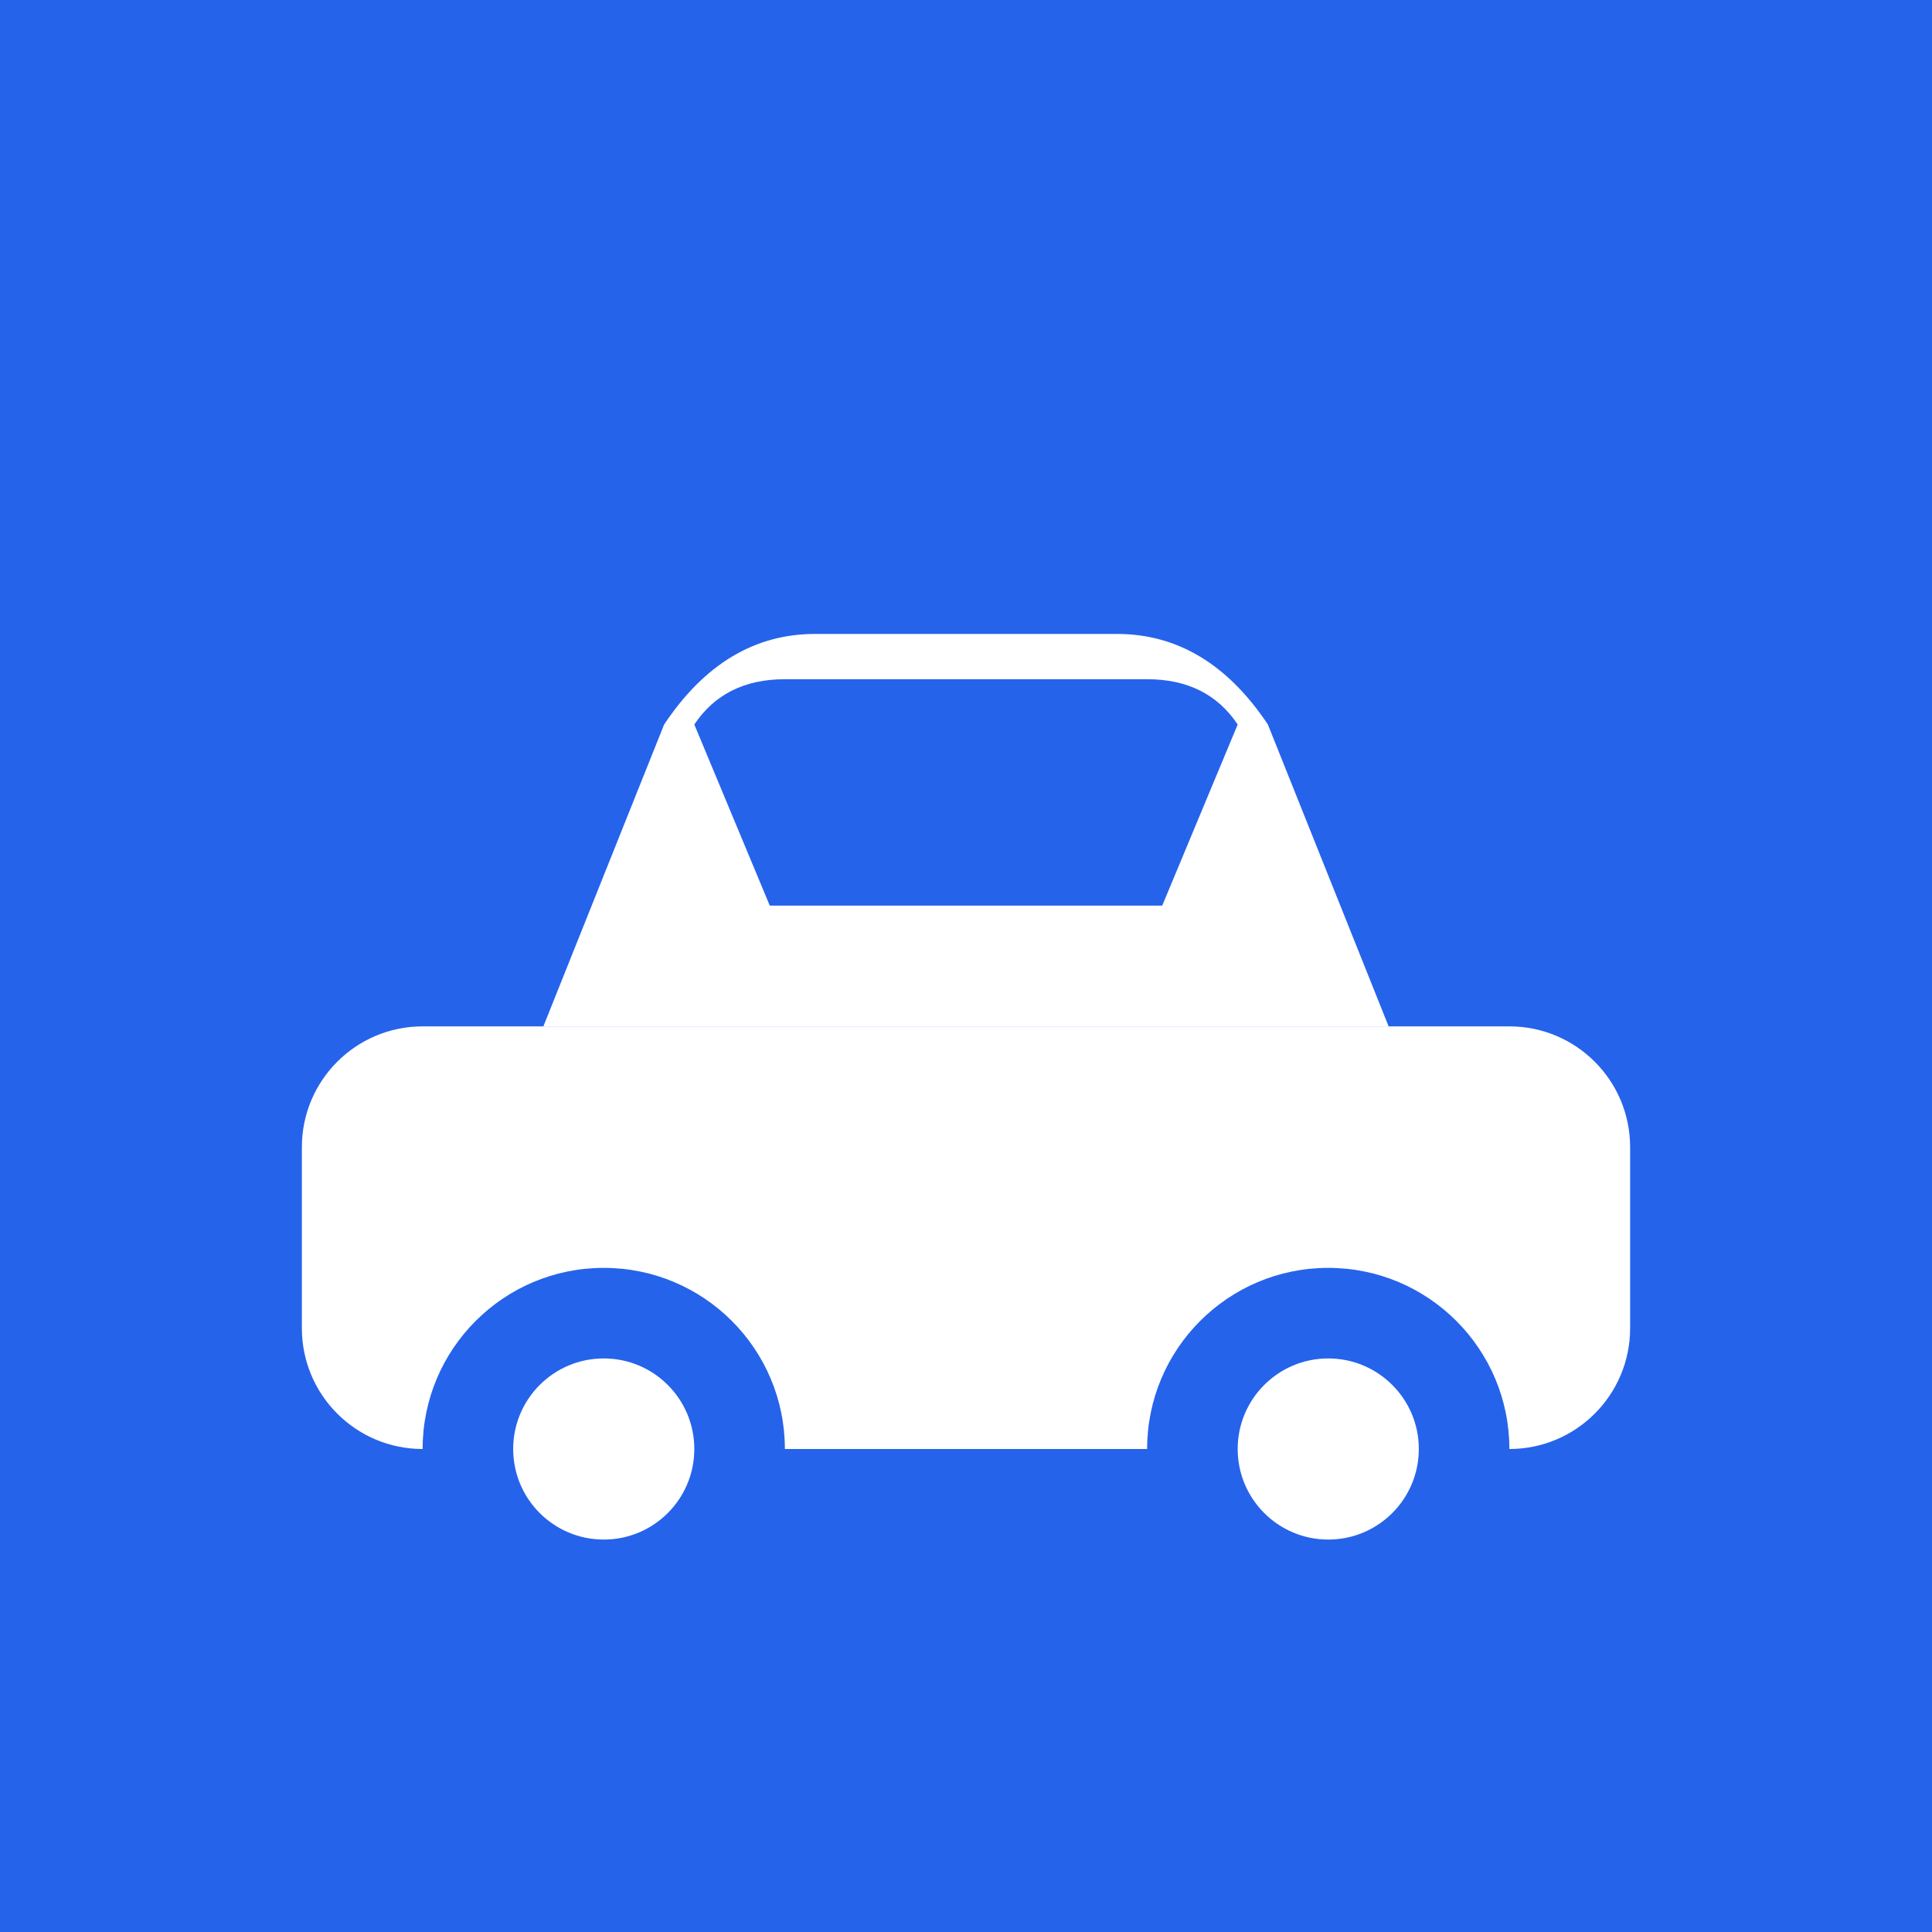
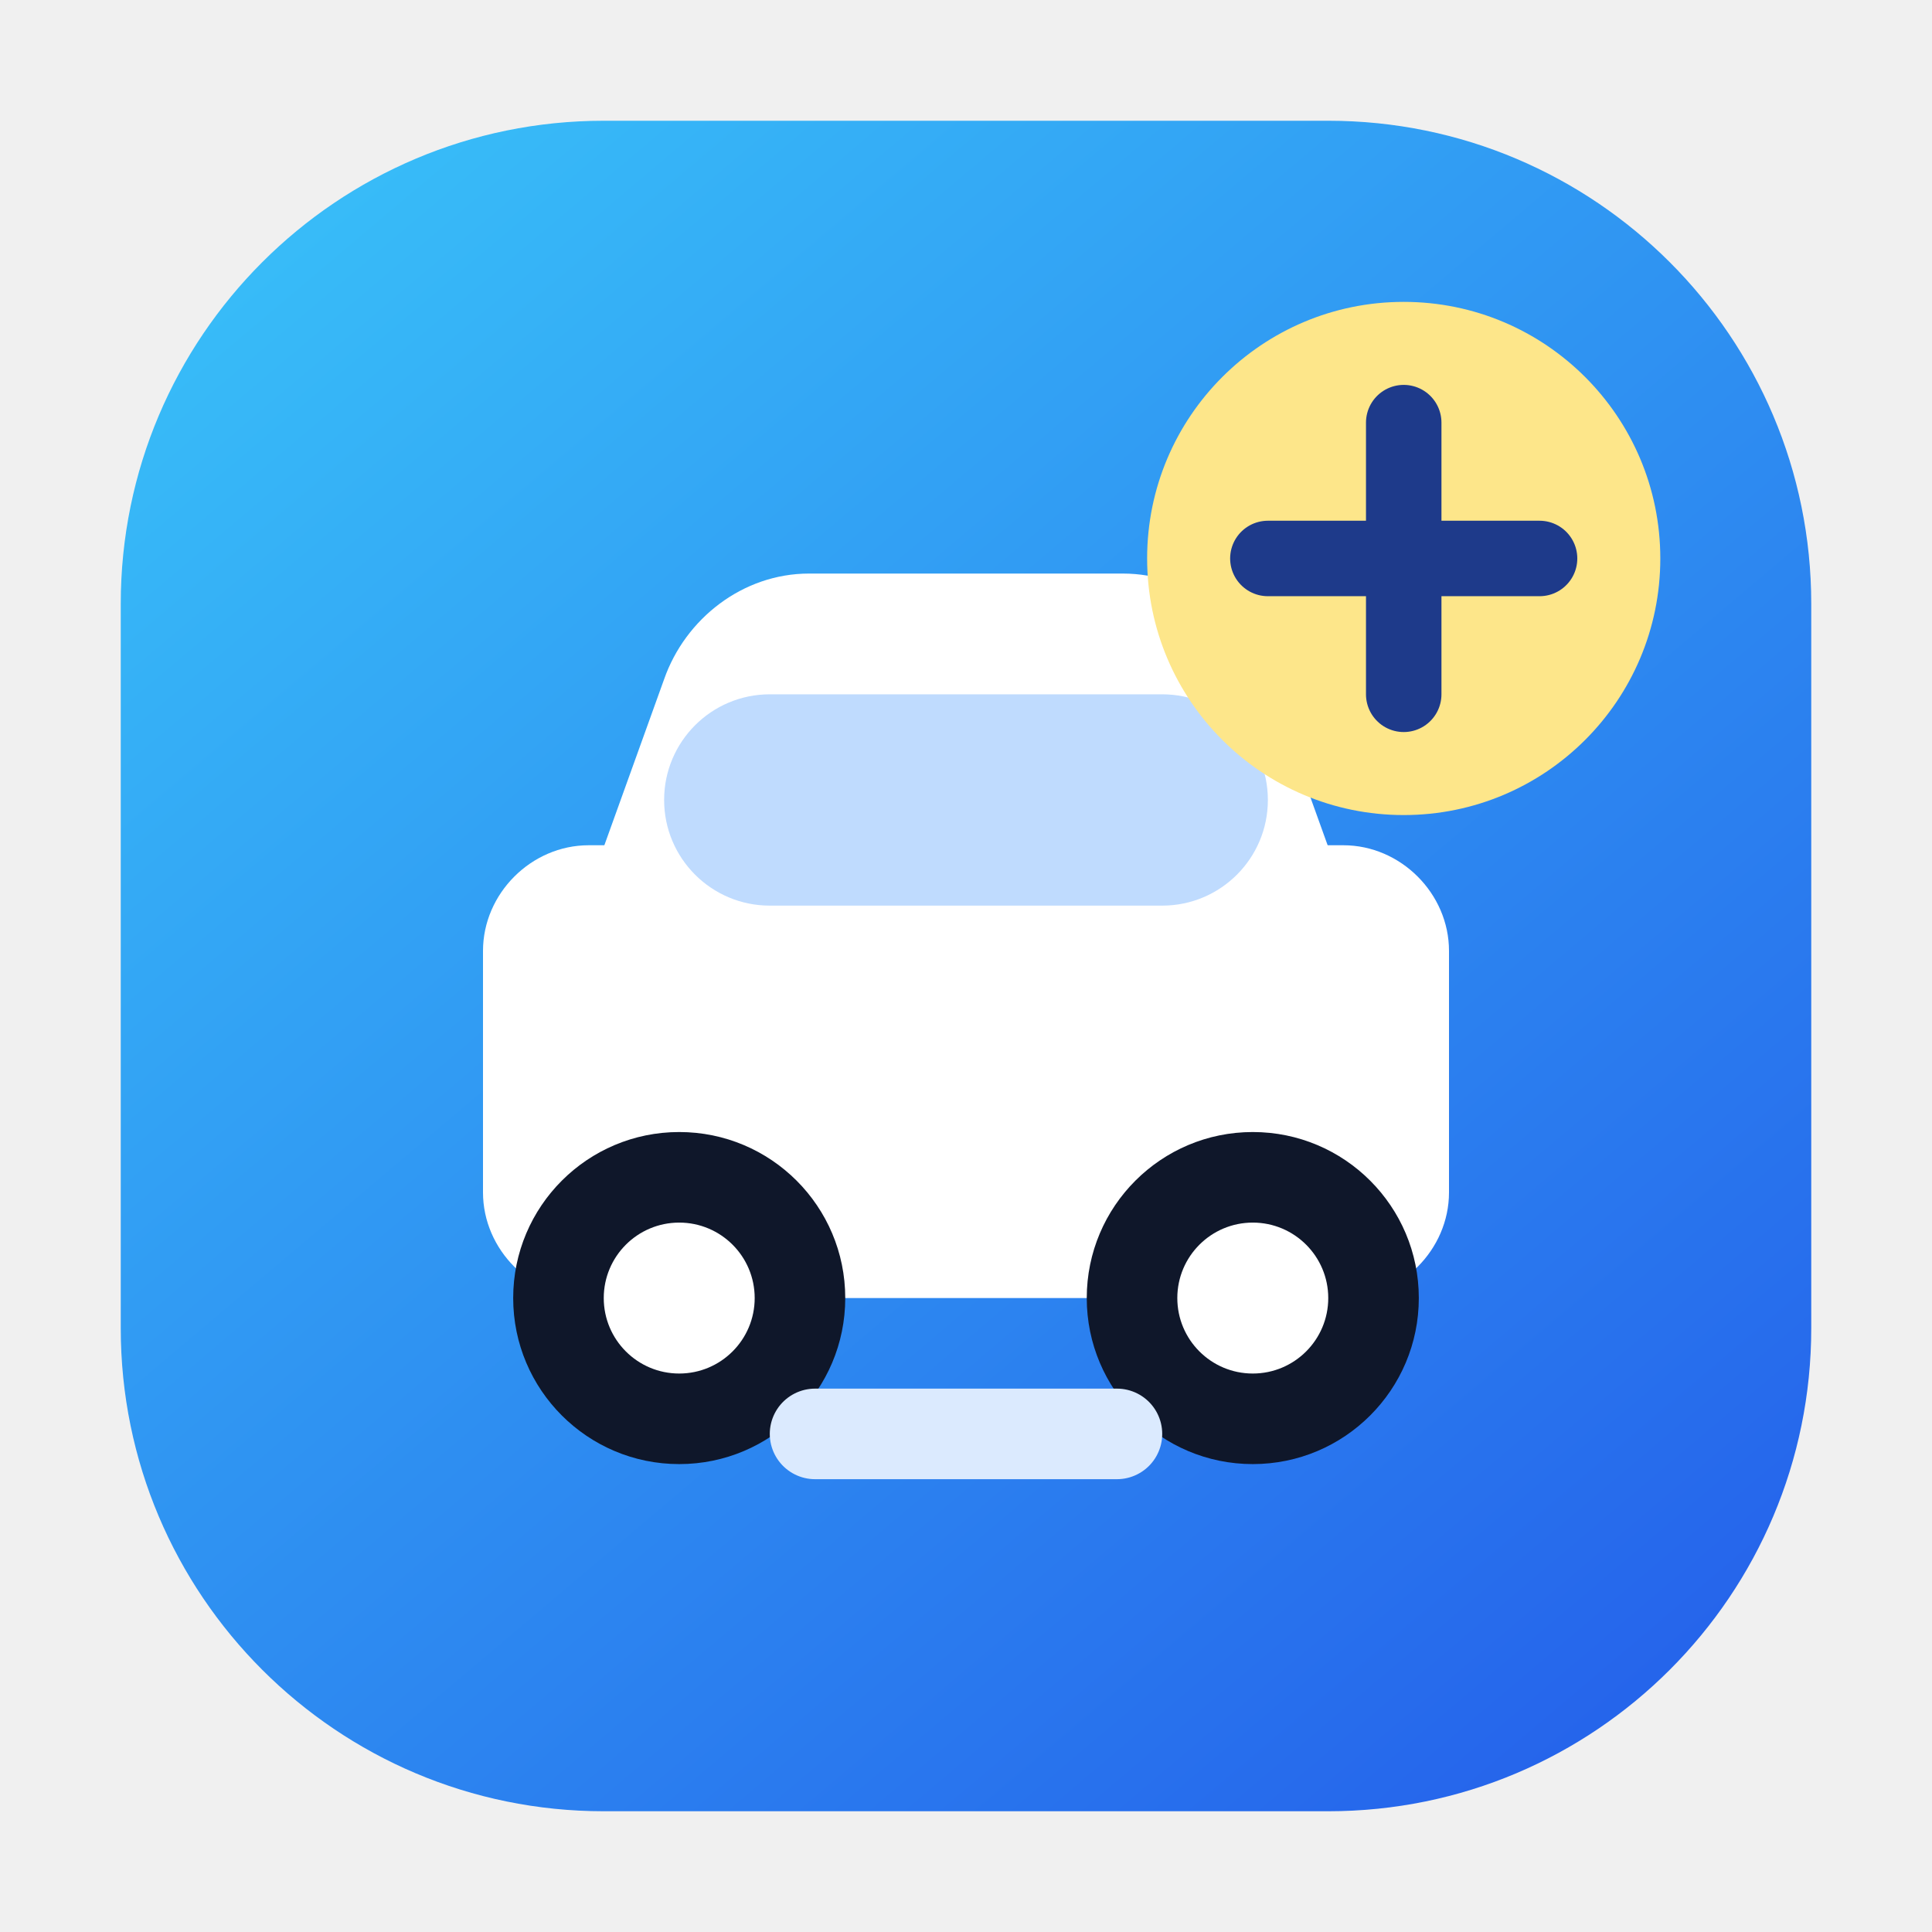
<svg xmlns="http://www.w3.org/2000/svg" viewBox="0 0 64 64" fill="none">
-   <rect width="64" height="64" fill="#2563eb" />
-   <rect x="10" y="34" width="44" height="14" rx="4" fill="white" />
-   <path d="M18 34 L22 24 Q24 21 27 21 L37 21 Q40 21 42 24 L46 34 Z" fill="white" />
-   <path d="M23 24 L25.5 30 L38.5 30 L41 24 Q40 22.5 38 22.5 L26 22.5 Q24 22.5 23 24 Z" fill="#2563eb" />
-   <circle cx="20" cy="48" r="6" fill="#2563eb" />
-   <circle cx="20" cy="48" r="3" fill="white" />
-   <circle cx="44" cy="48" r="6" fill="#2563eb" />
-   <circle cx="44" cy="48" r="3" fill="white" />
+   <defs>
+     <linearGradient id="bg" x1="10" y1="6" x2="54" y2="58" gradientUnits="userSpaceOnUse">
+       <stop stop-color="#38BDF8" />
+       <stop offset="1" stop-color="#2563EB" />
+     </linearGradient>
+   </defs>
+   <rect x="4" y="4" width="56" height="56" rx="16" fill="url(#bg)" />
+   <path d="M22 22.5C22.7 20.5 24.6 19 26.8 19H37.2C39.4 19 41.3 20.5 42 22.5L44.7 30H19.3L22 22.5Z" fill="white" />
+   <path d="M16 31.5C16 29.6 17.6 28 19.5 28H44.5C46.4 28 48 29.6 48 31.5V39.5C48 41.4 46.4 43 44.5 43H19.5C17.6 43 16 41.4 16 39.5V31.5Z" fill="white" />
+   <rect x="22" y="23" width="20" height="7" rx="3.5" fill="#BFDBFE" />
+   <circle cx="22.5" cy="43" r="5.5" fill="#0F172A" />
+   <circle cx="41.5" cy="43" r="5.5" fill="#0F172A" />
+   <circle cx="22.5" cy="43" r="2.5" fill="white" />
+   <circle cx="41.5" cy="43" r="2.5" fill="white" />
+   <path d="M27 47.5H37" stroke="#DBEAFE" stroke-width="3" stroke-linecap="round" />
+   <circle cx="46.5" cy="18.5" r="8.5" fill="#FDE68A" />
+   <path d="M46.5 14V23" stroke="#1E3A8A" stroke-width="2.5" stroke-linecap="round" />
+   <path d="M42 18.5H51" stroke="#1E3A8A" stroke-width="2.5" stroke-linecap="round" />
</svg>
